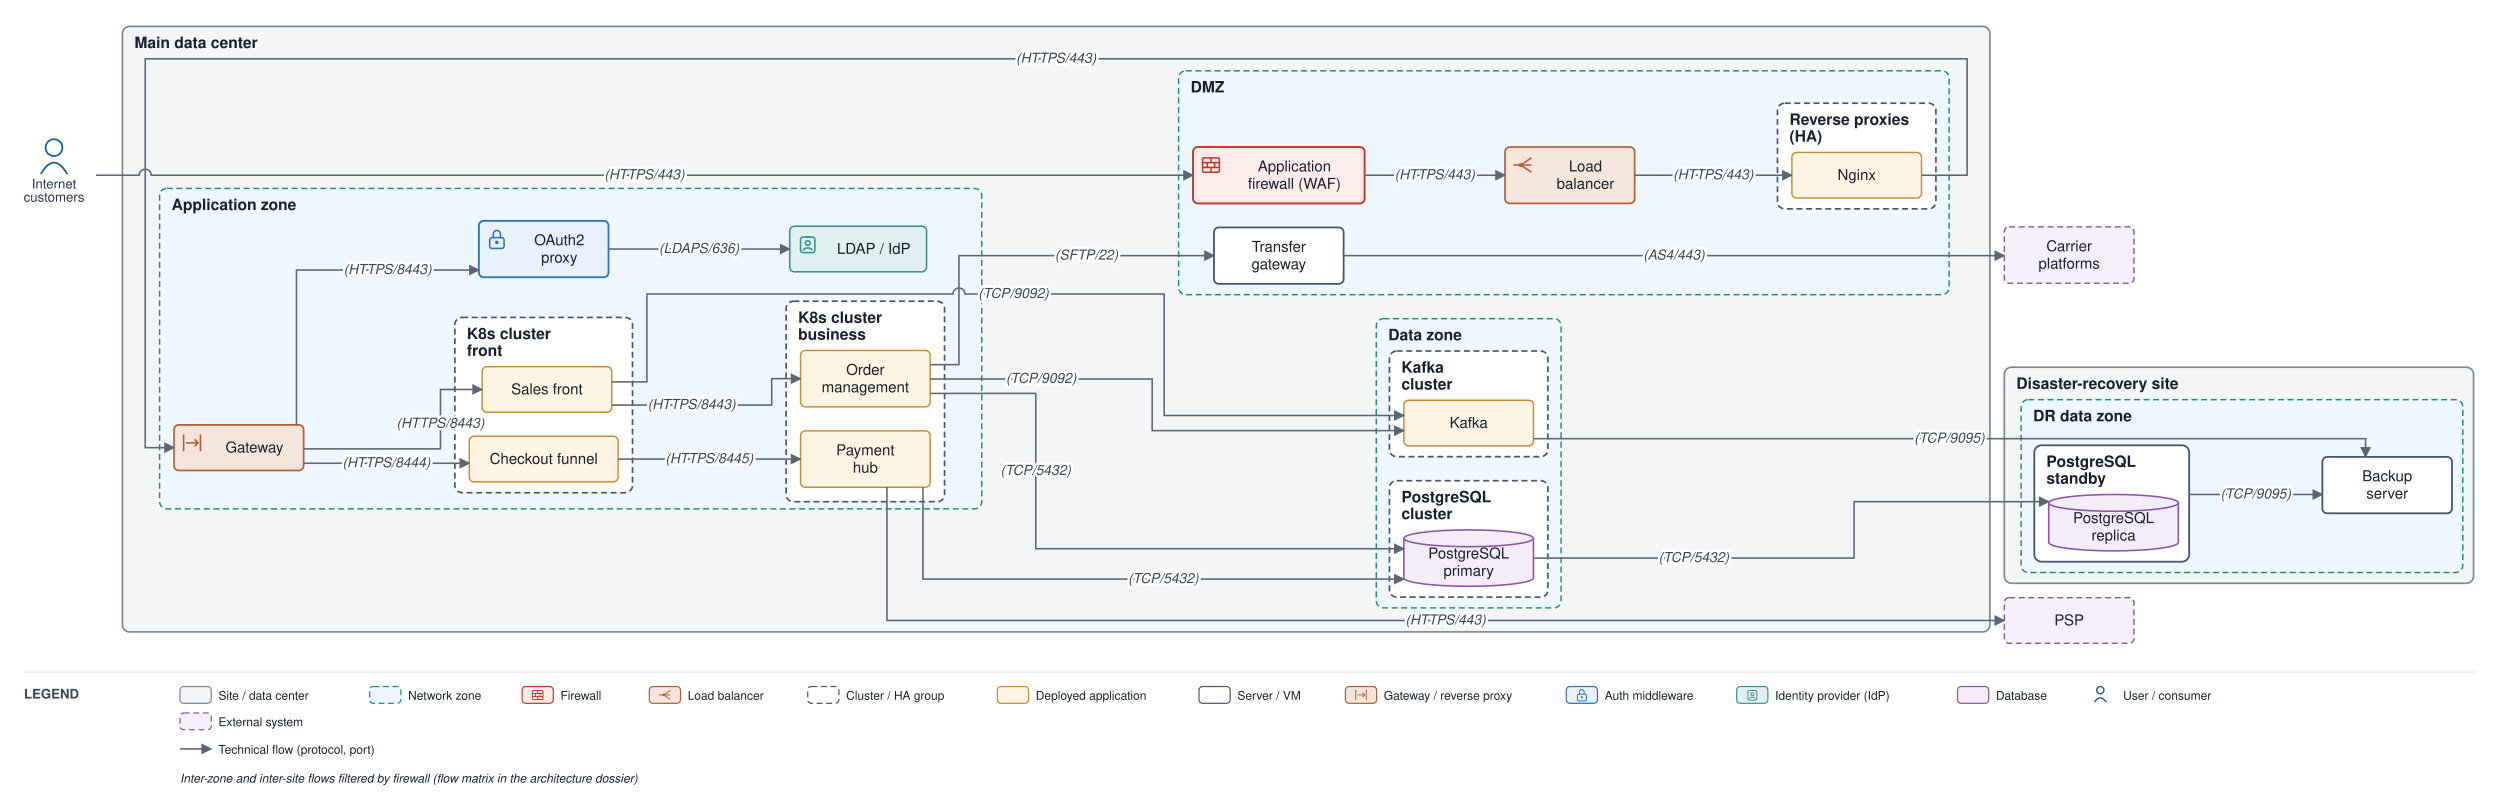
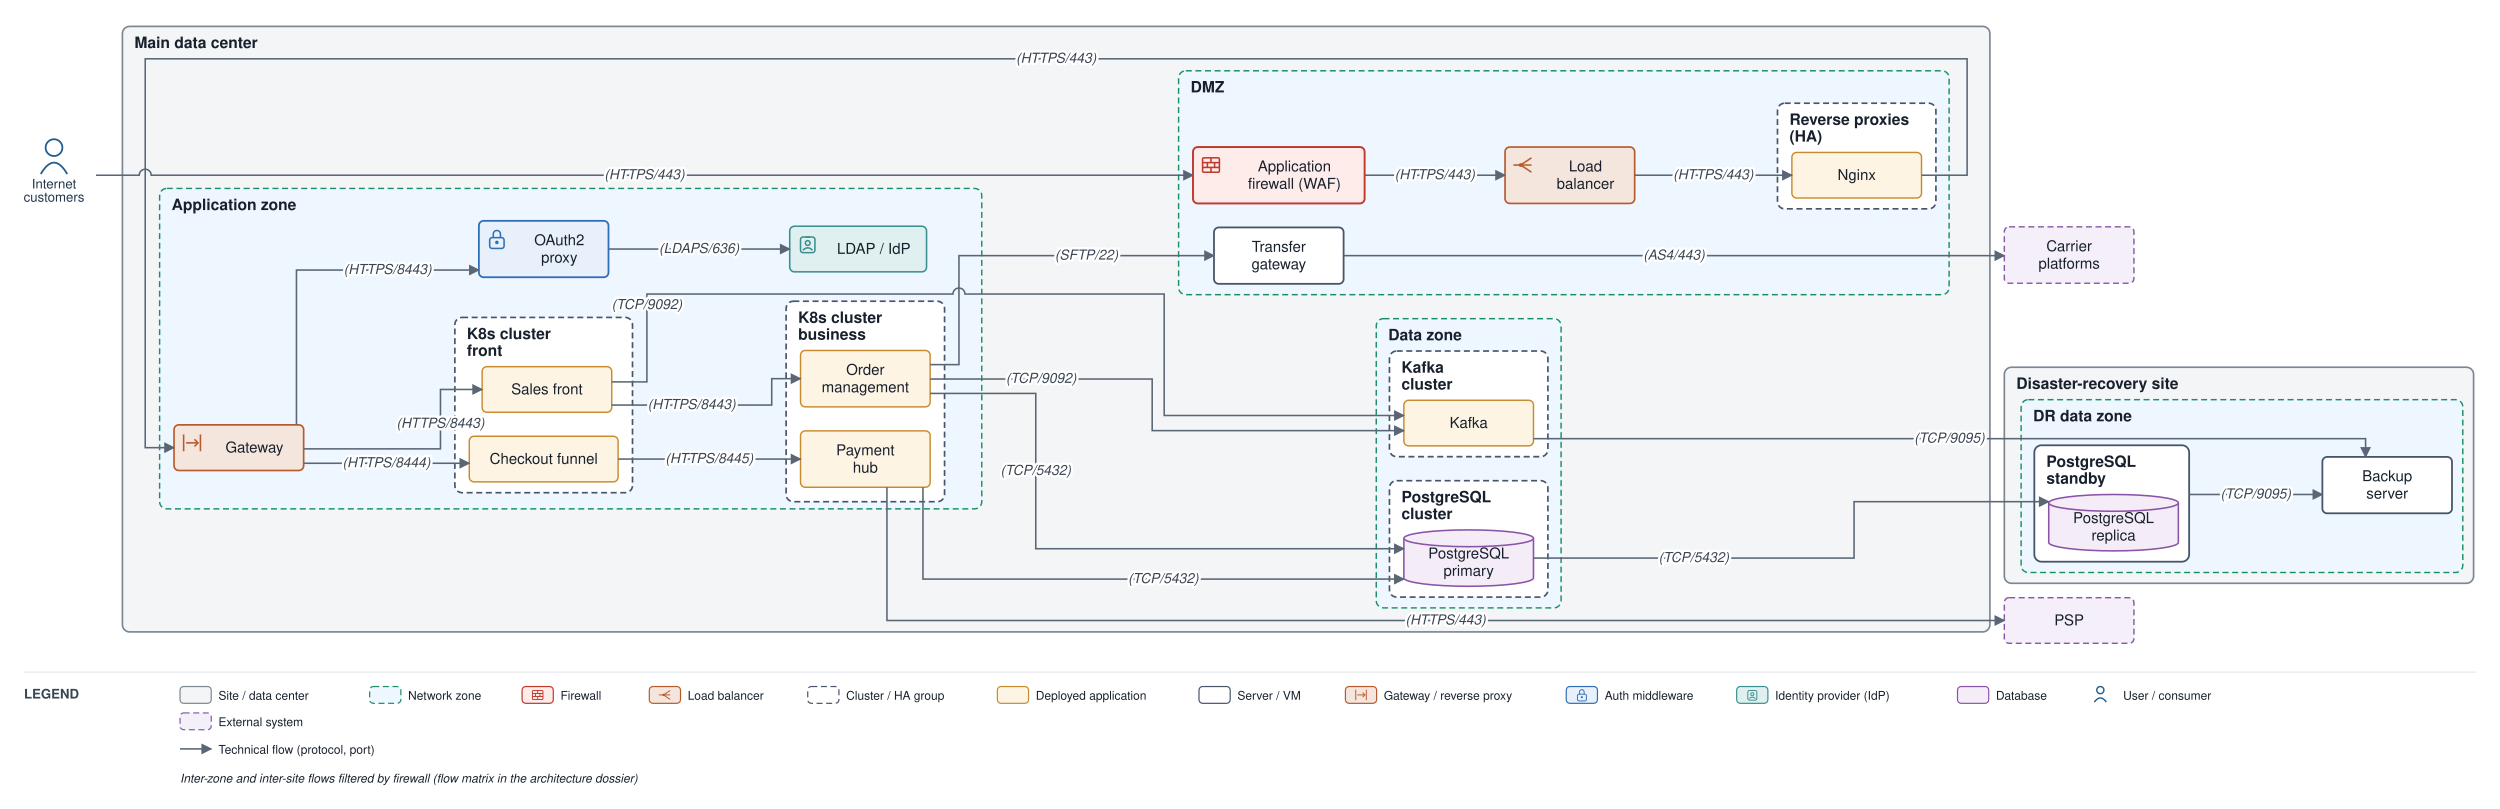
<svg xmlns="http://www.w3.org/2000/svg" viewBox="0 0 2083 674" font-family="Helvetica,Arial,sans-serif">
  <defs>
    <marker id="arr" viewBox="0 0 10 10" refX="9" refY="5" markerWidth="7" markerHeight="7" orient="auto-start-reverse">
      <path d="M0,0 L10,5 L0,10 z" fill="#5a6675" />
    </marker>
  </defs>
  <rect width="2083" height="674" fill="#ffffff" />
  <rect x="102" y="22" width="1556" height="504.5" rx="6" fill="#f3f5f6" stroke="#7c8794" stroke-width="1.4" />
  <text x="112" y="40" font-size="13" font-weight="bold" fill="#17202c">Main data center</text>
  <rect x="982" y="59" width="642" height="186.5" rx="6" fill="#eef6ff" stroke="#1a8f66" stroke-width="1.2" stroke-dasharray="5 3" />
  <text x="992" y="77" font-size="13" font-weight="bold" fill="#17202c">DMZ</text>
  <rect x="1481" y="86" width="132" height="88" rx="6" fill="#ffffff" stroke="#48546a" stroke-width="1.4" stroke-dasharray="5 3" />
  <text x="1491" y="104" font-size="13" font-weight="bold" fill="#17202c">Reverse proxies</text>
  <text x="1491" y="118" font-size="13" font-weight="bold" fill="#17202c">(HA)</text>
  <rect x="133" y="157" width="685" height="267" rx="6" fill="#eef6ff" stroke="#1a8f66" stroke-width="1.2" stroke-dasharray="5 3" />
  <text x="143" y="175" font-size="13" font-weight="bold" fill="#17202c">Application zone</text>
  <rect x="379" y="264.5" width="148" height="146" rx="6" fill="#ffffff" stroke="#48546a" stroke-width="1.4" stroke-dasharray="5 3" />
  <text x="389" y="282.5" font-size="13" font-weight="bold" fill="#17202c">K8s cluster</text>
  <text x="389" y="296.5" font-size="13" font-weight="bold" fill="#17202c">front</text>
  <rect x="655" y="251" width="132" height="167" rx="6" fill="#ffffff" stroke="#48546a" stroke-width="1.4" stroke-dasharray="5 3" />
  <text x="665" y="269" font-size="13" font-weight="bold" fill="#17202c">K8s cluster</text>
  <text x="665" y="283" font-size="13" font-weight="bold" fill="#17202c">business</text>
  <rect x="1146.7" y="265.5" width="154" height="241" rx="6" fill="#eef6ff" stroke="#1a8f66" stroke-width="1.2" stroke-dasharray="5 3" />
  <text x="1156.7" y="283.5" font-size="13" font-weight="bold" fill="#17202c">Data zone</text>
  <rect x="1157.7" y="400.5" width="132" height="97" rx="6" fill="#ffffff" stroke="#48546a" stroke-width="1.4" stroke-dasharray="5 3" />
  <text x="1167.7" y="418.5" font-size="13" font-weight="bold" fill="#17202c">PostgreSQL</text>
  <text x="1167.7" y="432.5" font-size="13" font-weight="bold" fill="#17202c">cluster</text>
  <rect x="1157.7" y="292.5" width="132" height="88" rx="6" fill="#ffffff" stroke="#48546a" stroke-width="1.4" stroke-dasharray="5 3" />
  <text x="1167.7" y="310.5" font-size="13" font-weight="bold" fill="#17202c">Kafka</text>
  <text x="1167.7" y="324.5" font-size="13" font-weight="bold" fill="#17202c">cluster</text>
  <rect x="1670" y="306" width="391" height="180" rx="6" fill="#f3f5f6" stroke="#7c8794" stroke-width="1.4" />
  <text x="1680" y="324" font-size="13" font-weight="bold" fill="#17202c">Disaster-recovery site</text>
  <rect x="1684" y="333" width="368" height="144" rx="6" fill="#eef6ff" stroke="#1a8f66" stroke-width="1.2" stroke-dasharray="5 3" />
  <text x="1694" y="351" font-size="13" font-weight="bold" fill="#17202c">DR data zone</text>
  <rect x="1695" y="371" width="129" height="97" rx="6" fill="#ffffff" stroke="#48546a" stroke-width="1.5" />
  <text x="1705" y="389" font-size="13" font-weight="bold" fill="#17202c">PostgreSQL</text>
  <text x="1705" y="403" font-size="13" font-weight="bold" fill="#17202c">standby</text>
  <rect x="994" y="122.5" width="143" height="47" rx="4" fill="#fdecea" stroke="#c0392b" stroke-width="1.6" />
  <rect x="1002" y="131.5" width="14" height="12" rx="1" fill="none" stroke="#c0392b" stroke-width="1.3" />
  <path d="M 1002 135.5 H 1016 M 1002 139.5 H 1016" fill="none" stroke="#c0392b" stroke-width="1.3" />
  <path d="M 1009 131.5 V 135.5 M 1006 135.5 V 139.5 M 1012 135.5 V 139.5 M 1009 139.5 V 143.5" fill="none" stroke="#c0392b" stroke-width="1.3" />
  <text x="1078.5" y="142.8" font-size="12.5" text-anchor="middle" fill="#17202c">Application</text>
  <text x="1078.5" y="157.3" font-size="12.5" text-anchor="middle" fill="#17202c">firewall (WAF)</text>
  <rect x="1254" y="122.5" width="108" height="47" rx="4" fill="#f5e6dd" stroke="#b85a30" stroke-width="1.4" />
  <path d="M 1261 137.5 H 1267" fill="none" stroke="#b85a30" stroke-width="1.3" />
  <path d="M 1267 137.5 L 1276 131.5 M 1267 137.5 H 1276 M 1267 137.5 L 1276 143.5" fill="none" stroke="#b85a30" stroke-width="1.3" />
  <circle cx="1267" cy="137.5" r="1.6" fill="#b85a30" />
  <text x="1321" y="142.8" font-size="12.5" text-anchor="middle" fill="#17202c">Load</text>
  <text x="1321" y="157.3" font-size="12.5" text-anchor="middle" fill="#17202c">balancer</text>
  <rect x="1493" y="127" width="108" height="38" rx="4" fill="#fdf4e3" stroke="#c88a2e" stroke-width="1.2" />
  <text x="1547" y="150" font-size="12.5" text-anchor="middle" fill="#17202c">Nginx</text>
  <rect x="1011.5" y="189.5" width="108" height="47" rx="4" fill="#ffffff" stroke="#48546a" stroke-width="1.5" />
  <text x="1065.5" y="209.8" font-size="12.5" text-anchor="middle" fill="#17202c">Transfer</text>
  <text x="1065.5" y="224.3" font-size="12.5" text-anchor="middle" fill="#17202c">gateway</text>
  <rect x="145" y="354" width="108" height="38" rx="4" fill="#f5e6dd" stroke="#b85a30" stroke-width="1.4" />
  <path d="M 153 362 V 376 M 167 362 V 376" fill="none" stroke="#b85a30" stroke-width="1.3" />
  <path d="M 155 369 H 165" fill="none" stroke="#b85a30" stroke-width="1.3" />
  <path d="M 162 366 l 3 3 l -3 3" fill="none" stroke="#b85a30" stroke-width="1.3" />
  <text x="212" y="377" font-size="12.5" text-anchor="middle" fill="#17202c">Gateway</text>
  <rect x="399" y="184" width="108" height="47" rx="4" fill="#e8f1fb" stroke="#2f6fb5" stroke-width="1.5" />
  <rect x="408" y="198" width="12" height="9" rx="2" fill="none" stroke="#2f6fb5" stroke-width="1.3" />
  <path d="M 411 198 v -3 a 3 3 0 0 1 6 0 v 3" fill="none" stroke="#2f6fb5" stroke-width="1.3" />
  <circle cx="414" cy="202" r="1.5" fill="#2f6fb5" />
  <text x="466" y="204.3" font-size="12.5" text-anchor="middle" fill="#17202c">OAuth2</text>
  <text x="466" y="218.8" font-size="12.5" text-anchor="middle" fill="#17202c">proxy</text>
  <rect x="658" y="188.5" width="114" height="38" rx="4" fill="#e0f0f0" stroke="#3a8f8f" stroke-width="1.3" />
  <rect x="667" y="197.5" width="12" height="13" rx="2" fill="none" stroke="#3a8f8f" stroke-width="1.3" />
  <path d="M 671 197.5 H 675" fill="none" stroke="#3a8f8f" stroke-width="1.3" />
  <circle cx="673" cy="202.5" r="2" fill="none" stroke="#3a8f8f" stroke-width="1.3" />
  <path d="M 669 208.5 q 4 -4 8 0" fill="none" stroke="#3a8f8f" stroke-width="1.3" />
  <text x="728" y="211.5" font-size="12.5" text-anchor="middle" fill="#17202c">LDAP / IdP</text>
  <rect x="401.7" y="305.5" width="108" height="38" rx="4" fill="#fdf4e3" stroke="#c88a2e" stroke-width="1.2" />
  <text x="455.7" y="328.5" font-size="12.5" text-anchor="middle" fill="#17202c">Sales front</text>
  <rect x="391" y="363.5" width="124" height="38" rx="4" fill="#fdf4e3" stroke="#c88a2e" stroke-width="1.2" />
  <text x="453" y="386.5" font-size="12.5" text-anchor="middle" fill="#17202c">Checkout funnel</text>
  <rect x="667" y="292" width="108" height="47" rx="4" fill="#fdf4e3" stroke="#c88a2e" stroke-width="1.2" />
  <text x="721" y="312.3" font-size="12.5" text-anchor="middle" fill="#17202c">Order</text>
  <text x="721" y="326.8" font-size="12.5" text-anchor="middle" fill="#17202c">management</text>
  <rect x="667" y="359" width="108" height="47" rx="4" fill="#fdf4e3" stroke="#c88a2e" stroke-width="1.2" />
  <text x="721" y="379.3" font-size="12.5" text-anchor="middle" fill="#17202c">Payment</text>
  <text x="721" y="393.8" font-size="12.5" text-anchor="middle" fill="#17202c">hub</text>
  <path d="M 1169.7 448.5 v 33 a 54 7 0 0 0 108 0 v -33" fill="#f4edf8" stroke="#8a53a8" stroke-width="1.3" />
  <ellipse cx="1223.7" cy="448.5" rx="54" ry="7" fill="#f4edf8" stroke="#8a53a8" stroke-width="1.3" />
  <text x="1223.7" y="465.3" font-size="12.5" text-anchor="middle" fill="#17202c">PostgreSQL</text>
  <text x="1223.7" y="479.8" font-size="12.5" text-anchor="middle" fill="#17202c">primary</text>
  <rect x="1169.7" y="333.5" width="108" height="38" rx="4" fill="#fdf4e3" stroke="#c88a2e" stroke-width="1.2" />
  <text x="1223.7" y="356.5" font-size="12.5" text-anchor="middle" fill="#17202c">Kafka</text>
  <path d="M 1707 419 v 33 a 54 7 0 0 0 108 0 v -33" fill="#f4edf8" stroke="#8a53a8" stroke-width="1.3" />
  <ellipse cx="1761" cy="419" rx="54" ry="7" fill="#f4edf8" stroke="#8a53a8" stroke-width="1.3" />
  <text x="1761" y="435.8" font-size="12.5" text-anchor="middle" fill="#17202c">PostgreSQL</text>
  <text x="1761" y="450.3" font-size="12.5" text-anchor="middle" fill="#17202c">replica</text>
  <rect x="1935" y="380.7" width="108" height="47" rx="4" fill="#ffffff" stroke="#48546a" stroke-width="1.5" />
  <text x="1989" y="400.9" font-size="12.5" text-anchor="middle" fill="#17202c">Backup</text>
  <text x="1989" y="415.4" font-size="12.5" text-anchor="middle" fill="#17202c">server</text>
  <circle cx="45" cy="123" r="7" fill="none" stroke="#1f5e91" stroke-width="1.5" />
  <path d="M 34 145 q 11 -19 22 0" fill="none" stroke="#1f5e91" stroke-width="1.5" />
  <text x="45" y="157" font-size="11" text-anchor="middle" fill="#20364c">Internet</text>
  <text x="45" y="168" font-size="11" text-anchor="middle" fill="#20364c">customers</text>
  <rect x="1670" y="498" width="108" height="38" rx="4" fill="#f4eff8" stroke="#8659a6" stroke-width="1.2" stroke-dasharray="5 3" />
  <text x="1724" y="521" font-size="12.5" text-anchor="middle" fill="#17202c">PSP</text>
  <rect x="1670" y="189" width="108" height="47" rx="4" fill="#f4eff8" stroke="#8659a6" stroke-width="1.2" stroke-dasharray="5 3" />
  <text x="1724" y="209.3" font-size="12.5" text-anchor="middle" fill="#17202c">Carrier</text>
  <text x="1724" y="223.8" font-size="12.5" text-anchor="middle" fill="#17202c">platforms</text>
  <path d="M 80 146 L 116 146 A 5 5 0 0 1 126 146 L 994 146" fill="none" stroke="#5a6675" stroke-width="1.3" marker-end="url(#arr)" />
  <path d="M 1137 146 L 1254 146" fill="none" stroke="#5a6675" stroke-width="1.3" marker-end="url(#arr)" />
  <path d="M 1362 146 L 1493 146" fill="none" stroke="#5a6675" stroke-width="1.3" marker-end="url(#arr)" />
  <path d="M 1601 146 L 1639 146 L 1639 49 L 121 49 L 121 373 L 145 373" fill="none" stroke="#5a6675" stroke-width="1.3" marker-end="url(#arr)" />
  <path d="M 247 354 L 247 225 L 399 225" fill="none" stroke="#5a6675" stroke-width="1.3" marker-end="url(#arr)" />
  <path d="M 507 207.5 L 658 207.5" fill="none" stroke="#5a6675" stroke-width="1.3" marker-end="url(#arr)" />
  <path d="M 253 374 L 367 374 L 367 324.5 L 401.7 324.5" fill="none" stroke="#5a6675" stroke-width="1.3" marker-end="url(#arr)" />
  <path d="M 253 386 L 391 386" fill="none" stroke="#5a6675" stroke-width="1.3" marker-end="url(#arr)" />
  <path d="M 509.7 337.5 L 643 337.5 L 643 315.5 L 667 315.5" fill="none" stroke="#5a6675" stroke-width="1.3" marker-end="url(#arr)" />
  <path d="M 515 382.5 L 667 382.5" fill="none" stroke="#5a6675" stroke-width="1.3" marker-end="url(#arr)" />
  <path d="M 739 406 L 739 517 L 1670 517" fill="none" stroke="#5a6675" stroke-width="1.3" marker-end="url(#arr)" />
  <path d="M 775 327.8 L 863 327.8 L 863 457.2 L 1169.7 457.2" fill="none" stroke="#5a6675" stroke-width="1.3" marker-end="url(#arr)" />
  <path d="M 769 406 L 769 482.5 L 1169.7 482.5" fill="none" stroke="#5a6675" stroke-width="1.3" marker-end="url(#arr)" />
  <path d="M 775 315.8 L 960 315.8 L 960 358.8 L 1169.7 358.8" fill="none" stroke="#5a6675" stroke-width="1.3" marker-end="url(#arr)" />
  <path d="M 509.7 318.2 L 539 318.2 L 539 245 L 794 245 A 5 5 0 0 1 804 245 L 970 245 L 970 346.2 L 1169.7 346.2" fill="none" stroke="#5a6675" stroke-width="1.3" marker-end="url(#arr)" />
  <path d="M 775 303.8 L 799 303.8 L 799 213 L 1011.5 213" fill="none" stroke="#5a6675" stroke-width="1.3" marker-end="url(#arr)" />
  <path d="M 1119.5 213 L 1670 213" fill="none" stroke="#5a6675" stroke-width="1.3" marker-end="url(#arr)" />
  <path d="M 1277.7 465 L 1544.8 465 L 1544.8 418 L 1707 418" fill="none" stroke="#5a6675" stroke-width="1.3" marker-end="url(#arr)" />
  <path d="M 1824 412 L 1935 412" fill="none" stroke="#5a6675" stroke-width="1.3" marker-end="url(#arr)" />
  <path d="M 1277.7 365.5 L 1971 365.5 L 1971 380.7" fill="none" stroke="#5a6675" stroke-width="1.3" marker-end="url(#arr)" />
  <text x="537" y="149.3" font-size="11.5" text-anchor="middle" fill="#3a4553" font-style="italic" stroke="#ffffff" stroke-width="4" paint-order="stroke" stroke-linejoin="round">(HTTPS/443)</text>
  <text x="1195.5" y="149.3" font-size="11.5" text-anchor="middle" fill="#3a4553" font-style="italic" stroke="#ffffff" stroke-width="4" paint-order="stroke" stroke-linejoin="round">(HTTPS/443)</text>
  <text x="1427.5" y="149.3" font-size="11.5" text-anchor="middle" fill="#3a4553" font-style="italic" stroke="#ffffff" stroke-width="4" paint-order="stroke" stroke-linejoin="round">(HTTPS/443)</text>
  <text x="880" y="52.3" font-size="11.5" text-anchor="middle" fill="#3a4553" font-style="italic" stroke="#ffffff" stroke-width="4" paint-order="stroke" stroke-linejoin="round">(HTTPS/443)</text>
  <text x="323" y="228.3" font-size="11.5" text-anchor="middle" fill="#3a4553" font-style="italic" stroke="#ffffff" stroke-width="4" paint-order="stroke" stroke-linejoin="round">(HTTPS/8443)</text>
  <text x="582.5" y="210.8" font-size="11.5" text-anchor="middle" fill="#3a4553" font-style="italic" stroke="#ffffff" stroke-width="4" paint-order="stroke" stroke-linejoin="round">(LDAPS/636)</text>
  <text x="367" y="356.4" font-size="11.5" text-anchor="middle" fill="#3a4553" font-style="italic" stroke="#ffffff" stroke-width="4" paint-order="stroke" stroke-linejoin="round">(HTTPS/8443)</text>
  <text x="322" y="389.3" font-size="11.5" text-anchor="middle" fill="#3a4553" font-style="italic" stroke="#ffffff" stroke-width="4" paint-order="stroke" stroke-linejoin="round">(HTTPS/8444)</text>
  <text x="576.3" y="340.8" font-size="11.5" text-anchor="middle" fill="#3a4553" font-style="italic" stroke="#ffffff" stroke-width="4" paint-order="stroke" stroke-linejoin="round">(HTTPS/8443)</text>
  <text x="591" y="385.8" font-size="11.5" text-anchor="middle" fill="#3a4553" font-style="italic" stroke="#ffffff" stroke-width="4" paint-order="stroke" stroke-linejoin="round">(HTTPS/8445)</text>
  <text x="1204.5" y="520.3" font-size="11.5" text-anchor="middle" fill="#3a4553" font-style="italic" stroke="#ffffff" stroke-width="4" paint-order="stroke" stroke-linejoin="round">(HTTPS/443)</text>
  <text x="863" y="395.7" font-size="11.5" text-anchor="middle" fill="#3a4553" font-style="italic" stroke="#ffffff" stroke-width="4" paint-order="stroke" stroke-linejoin="round">(TCP/5432)</text>
  <text x="969.3" y="485.8" font-size="11.5" text-anchor="middle" fill="#3a4553" font-style="italic" stroke="#ffffff" stroke-width="4" paint-order="stroke" stroke-linejoin="round">(TCP/5432)</text>
  <text x="867.5" y="319" font-size="11.5" text-anchor="middle" fill="#3a4553" font-style="italic" stroke="#ffffff" stroke-width="4" paint-order="stroke" stroke-linejoin="round">(TCP/9092)</text>
-   <text x="844.5" y="248.3" font-size="11.5" text-anchor="middle" fill="#3a4553" font-style="italic" stroke="#ffffff" stroke-width="4" paint-order="stroke" stroke-linejoin="round">(TCP/9092)</text>
+   <text x="539" y="257.5" font-size="11.5" text-anchor="middle" fill="#3a4553" font-style="italic" stroke="#ffffff" stroke-width="4" paint-order="stroke" stroke-linejoin="round">(TCP/9092)</text>
  <text x="905.3" y="216.3" font-size="11.5" text-anchor="middle" fill="#3a4553" font-style="italic" stroke="#ffffff" stroke-width="4" paint-order="stroke" stroke-linejoin="round">(SFTP/22)</text>
  <text x="1394.8" y="216.3" font-size="11.5" text-anchor="middle" fill="#3a4553" font-style="italic" stroke="#ffffff" stroke-width="4" paint-order="stroke" stroke-linejoin="round">(AS4/443)</text>
  <text x="1411.3" y="468.3" font-size="11.5" text-anchor="middle" fill="#3a4553" font-style="italic" stroke="#ffffff" stroke-width="4" paint-order="stroke" stroke-linejoin="round">(TCP/5432)</text>
  <text x="1879.5" y="415.3" font-size="11.5" text-anchor="middle" fill="#3a4553" font-style="italic" stroke="#ffffff" stroke-width="4" paint-order="stroke" stroke-linejoin="round">(TCP/9095)</text>
  <text x="1624.3" y="368.8" font-size="11.5" text-anchor="middle" fill="#3a4553" font-style="italic" stroke="#ffffff" stroke-width="4" paint-order="stroke" stroke-linejoin="round">(TCP/9095)</text>
  <line x1="20" y1="560" x2="2063" y2="560" stroke="#e6e9ee" stroke-width="1" />
  <text x="20" y="582" font-size="11" font-weight="bold" fill="#3a4553">LEGEND</text>
  <rect x="150" y="572" width="26" height="14" rx="3" fill="#f3f5f6" stroke="#7c8794" />
  <text x="182" y="583" font-size="10" fill="#17202c">Site / data center</text>
  <rect x="308" y="572" width="26" height="14" rx="3" fill="#eef6ff" stroke="#1a8f66" stroke-dasharray="5 3" />
  <text x="340" y="583" font-size="10" fill="#17202c">Network zone</text>
  <rect x="435" y="572" width="26" height="14" rx="3" fill="#fdecea" stroke="#c0392b" />
  <rect x="443.6" y="575.3" width="8.8" height="7.5" rx="0.6" fill="none" stroke="#c0392b" stroke-width="0.8" />
  <path d="M 443.6 577.8 H 452.4 M 443.6 580.3 H 452.4" fill="none" stroke="#c0392b" stroke-width="0.8" />
  <path d="M 448 575.3 V 577.8 M 446.1 577.8 V 580.3 M 449.9 577.8 V 580.3 M 448 580.3 V 582.8" fill="none" stroke="#c0392b" stroke-width="0.8" />
  <text x="467" y="583" font-size="10" fill="#17202c">Firewall</text>
  <rect x="541" y="572" width="26" height="14" rx="3" fill="#f5e6dd" stroke="#b85a30" />
  <path d="M 549 579 H 552.8" fill="none" stroke="#b85a30" stroke-width="0.8" />
  <path d="M 552.8 579 L 558.4 575.3 M 552.8 579 H 558.4 M 552.8 579 L 558.4 582.8" fill="none" stroke="#b85a30" stroke-width="0.8" />
  <circle cx="552.8" cy="579" r="1" fill="#b85a30" />
  <text x="573" y="583" font-size="10" fill="#17202c">Load balancer</text>
  <rect x="673" y="572" width="26" height="14" rx="3" fill="#ffffff" stroke="#48546a" stroke-dasharray="5 3" />
  <text x="705" y="583" font-size="10" fill="#17202c">Cluster / HA group</text>
  <rect x="831" y="572" width="26" height="14" rx="3" fill="#fdf4e3" stroke="#c88a2e" />
  <text x="863" y="583" font-size="10" fill="#17202c">Deployed application</text>
  <rect x="999" y="572" width="26" height="14" rx="3" fill="#ffffff" stroke="#48546a" />
  <text x="1031" y="583" font-size="10" fill="#17202c">Server / VM</text>
  <rect x="1121" y="572" width="26" height="14" rx="3" fill="#f5e6dd" stroke="#b85a30" />
  <path d="M 1129.6 574.6 V 583.4 M 1138.4 574.6 V 583.4" fill="none" stroke="#b85a30" stroke-width="0.8" />
  <path d="M 1130.9 579 H 1137.1" fill="none" stroke="#b85a30" stroke-width="0.8" />
  <path d="M 1135.3 577.1 l 1.9 1.9 l -1.9 1.9" fill="none" stroke="#b85a30" stroke-width="0.8" />
  <text x="1153" y="583" font-size="10" fill="#17202c">Gateway / reverse proxy</text>
  <rect x="1305" y="572" width="26" height="14" rx="3" fill="#e8f1fb" stroke="#2f6fb5" />
  <rect x="1314.3" y="578.4" width="7.5" height="5.6" rx="1.3" fill="none" stroke="#2f6fb5" stroke-width="0.8" />
  <path d="M 1316.1 578.4 v -1.9 a 1.9 1.9 0 0 1 3.8 0 v 1.9" fill="none" stroke="#2f6fb5" stroke-width="0.8" />
  <circle cx="1318" cy="580.9" r="0.9" fill="#2f6fb5" />
  <text x="1337" y="583" font-size="10" fill="#17202c">Auth middleware</text>
  <rect x="1447" y="572" width="26" height="14" rx="3" fill="#e0f0f0" stroke="#3a8f8f" />
  <rect x="1456.3" y="575.3" width="7.5" height="8.1" rx="1.3" fill="none" stroke="#3a8f8f" stroke-width="0.8" />
  <path d="M 1458.8 575.3 H 1461.3" fill="none" stroke="#3a8f8f" stroke-width="0.8" />
  <circle cx="1460" cy="578.4" r="1.3" fill="none" stroke="#3a8f8f" stroke-width="0.8" />
  <path d="M 1457.5 582.1 q 2.5 -2.5 5 0" fill="none" stroke="#3a8f8f" stroke-width="0.8" />
  <text x="1479" y="583" font-size="10" fill="#17202c">Identity provider (IdP)</text>
  <rect x="1631" y="572" width="26" height="14" rx="3" fill="#f4edf8" stroke="#8a53a8" />
  <text x="1663" y="583" font-size="10" fill="#17202c">Database</text>
  <circle cx="1750" cy="575" r="3" fill="none" stroke="#1f5e91" stroke-width="1.2" />
  <path d="M 1745 585 q 5 -7 10 0" fill="none" stroke="#1f5e91" stroke-width="1.2" />
  <text x="1769" y="583" font-size="10" fill="#17202c">User / consumer</text>
  <rect x="150" y="594" width="26" height="14" rx="3" fill="#f4eff8" stroke="#8659a6" stroke-dasharray="5 3" />
  <text x="182" y="605" font-size="10" fill="#17202c">External system</text>
  <line x1="150" y1="624" x2="176" y2="624" stroke="#5a6675" stroke-width="1.3" marker-end="url(#arr)" />
  <text x="182" y="628" font-size="10" fill="#17202c">Technical flow (protocol, port)</text>
  <text x="150" y="652" font-size="10" fill="#17202c" font-style="italic">Inter-zone and inter-site flows filtered by firewall (flow matrix in the architecture dossier)</text>
</svg>
